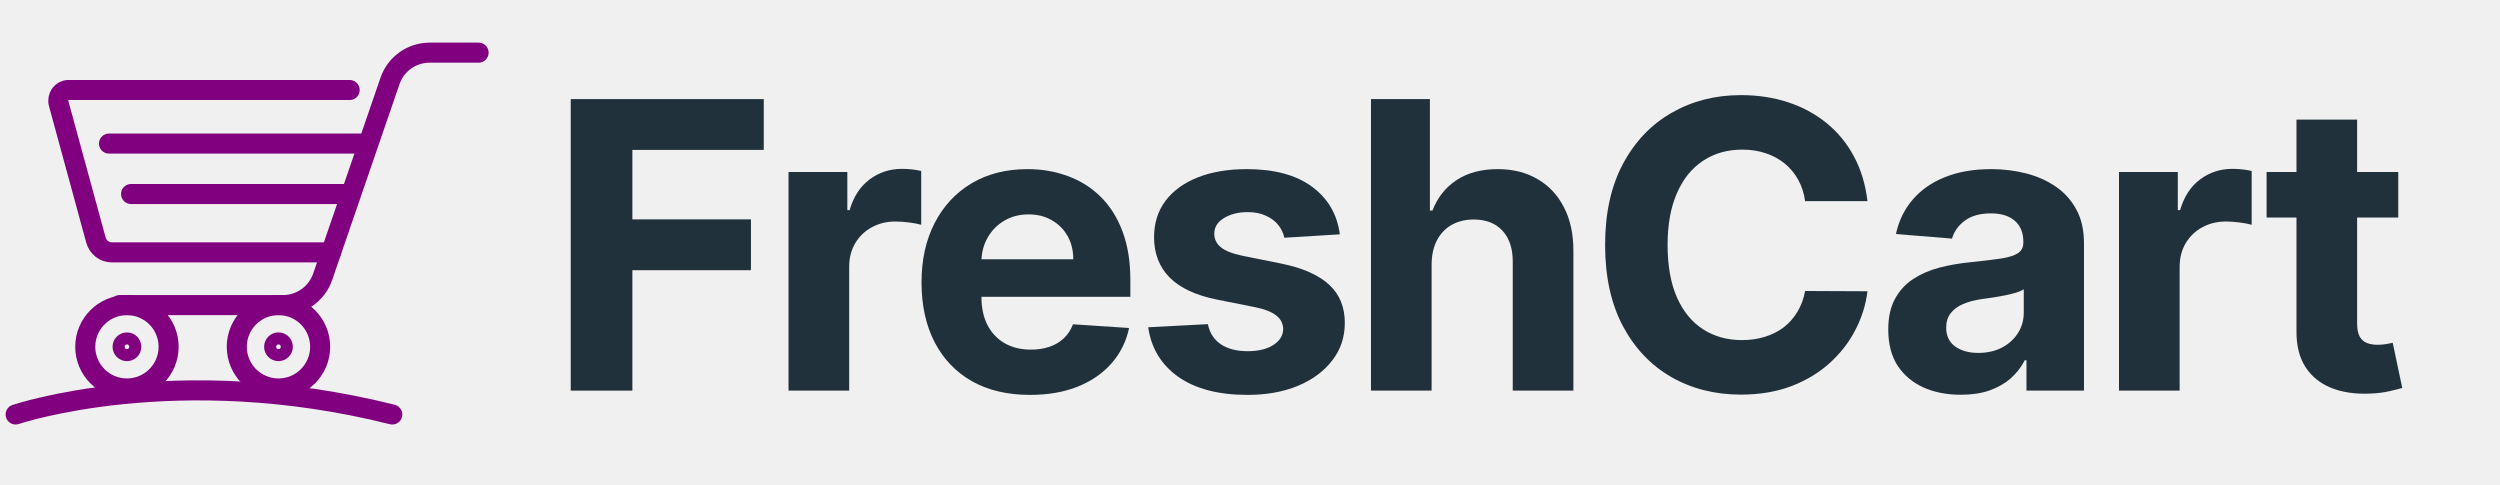
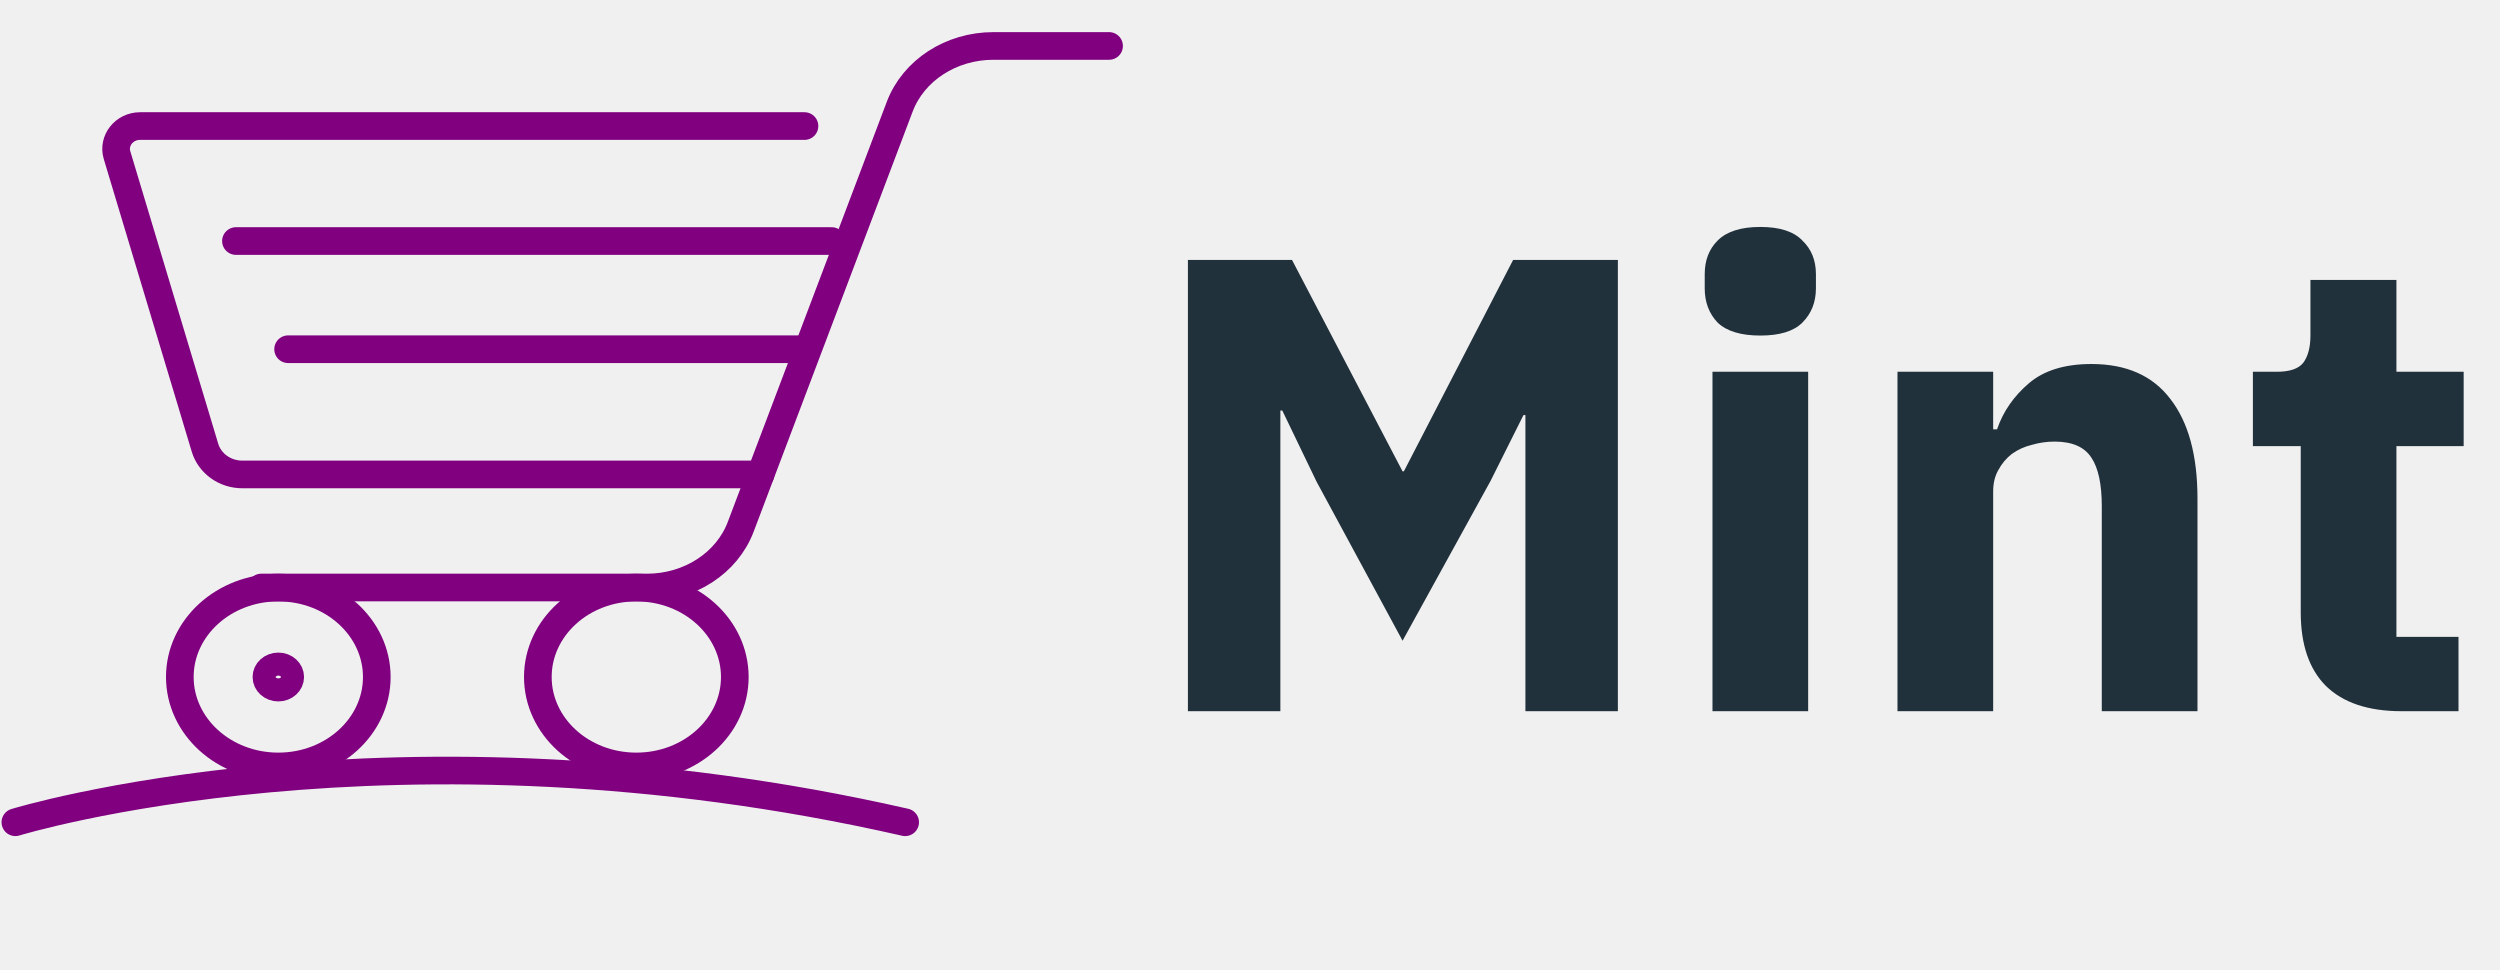
- <svg xmlns="http://www.w3.org/2000/svg" width="160" height="31" viewBox="0 0 160 31" fill="none">
-   <path d="M8.123 24.862C9.597 24.862 10.791 23.667 10.791 22.194C10.791 20.721 9.597 19.526 8.123 19.526C6.65 19.526 5.456 20.721 5.456 22.194C5.456 23.667 6.65 24.862 8.123 24.862Z" stroke="#800080" stroke-width="1.283" stroke-miterlimit="10" stroke-linecap="round" />
-   <path d="M6.976 9.189H23.115" stroke="#800080" stroke-width="1.283" stroke-miterlimit="10" stroke-linecap="round" />
-   <path d="M8.389 12.417H22.409" stroke="#800080" stroke-width="1.283" stroke-miterlimit="10" stroke-linecap="round" />
-   <path d="M7.661 19.525H18.114C19.259 19.525 20.278 18.798 20.651 17.714L24.959 5.181C25.331 4.098 26.349 3.37 27.495 3.37H30.629" stroke="#800080" stroke-width="1.283" stroke-miterlimit="10" stroke-linecap="round" />
-   <path d="M8.124 22.579C8.336 22.579 8.509 22.407 8.509 22.194C8.509 21.981 8.336 21.809 8.124 21.809C7.911 21.809 7.738 21.981 7.738 22.194C7.738 22.407 7.911 22.579 8.124 22.579Z" stroke="#800080" stroke-width="1.069" stroke-miterlimit="10" stroke-linecap="round" />
-   <path d="M17.822 24.862C19.296 24.862 20.49 23.667 20.49 22.194C20.49 20.721 19.296 19.526 17.822 19.526C16.349 19.526 15.154 20.721 15.154 22.194C15.154 23.667 16.349 24.862 17.822 24.862Z" stroke="#800080" stroke-width="1.283" stroke-miterlimit="10" stroke-linecap="round" />
-   <path d="M17.822 22.579C18.035 22.579 18.208 22.407 18.208 22.194C18.208 21.981 18.035 21.808 17.822 21.808C17.61 21.808 17.437 21.981 17.437 22.194C17.437 22.407 17.61 22.579 17.822 22.579Z" stroke="#800080" stroke-width="1.069" stroke-miterlimit="10" stroke-linecap="round" />
-   <path d="M21.187 16.152H7.148C6.678 16.152 6.265 15.826 6.136 15.352L3.755 6.629C3.636 6.194 3.947 5.76 4.379 5.76H22.378" stroke="#800080" stroke-width="1.283" stroke-miterlimit="10" stroke-linecap="round" />
-   <path d="M1 26.527C1 26.527 11.26 23.055 25.106 26.527" stroke="#800080" stroke-width="1.283" stroke-miterlimit="10" stroke-linecap="round" />
-   <path d="M36.527 25V6.342H48.881V9.594H40.472V14.04H48.061V17.293H40.472V25H36.527Z" fill="#21313C" />
-   <path d="M50.466 25V11.006H54.229V13.448H54.374C54.63 12.579 55.058 11.923 55.659 11.48C56.26 11.03 56.953 10.806 57.736 10.806C57.931 10.806 58.14 10.818 58.365 10.842C58.59 10.867 58.787 10.9 58.957 10.942V14.386C58.775 14.332 58.523 14.283 58.201 14.24C57.879 14.198 57.584 14.177 57.317 14.177C56.746 14.177 56.236 14.301 55.787 14.55C55.343 14.793 54.991 15.133 54.73 15.571C54.475 16.008 54.347 16.512 54.347 17.083V25H50.466Z" fill="#21313C" />
-   <path d="M65.92 25.273C64.481 25.273 63.242 24.982 62.203 24.399C61.17 23.809 60.375 22.977 59.816 21.902C59.257 20.821 58.978 19.543 58.978 18.067C58.978 16.627 59.257 15.364 59.816 14.277C60.375 13.19 61.161 12.342 62.176 11.735C63.196 11.128 64.392 10.824 65.765 10.824C66.688 10.824 67.548 10.973 68.343 11.27C69.145 11.562 69.844 12.002 70.439 12.591C71.04 13.181 71.508 13.922 71.842 14.814C72.176 15.701 72.343 16.74 72.343 17.93V18.996H60.527V16.591H68.69C68.69 16.032 68.568 15.537 68.325 15.106C68.082 14.675 67.745 14.338 67.314 14.095C66.889 13.846 66.394 13.721 65.829 13.721C65.24 13.721 64.717 13.858 64.262 14.131C63.812 14.398 63.46 14.76 63.205 15.215C62.95 15.665 62.819 16.166 62.813 16.718V19.005C62.813 19.698 62.941 20.296 63.196 20.8C63.457 21.304 63.825 21.693 64.298 21.966C64.772 22.239 65.334 22.376 65.984 22.376C66.415 22.376 66.81 22.315 67.168 22.194C67.526 22.072 67.833 21.89 68.088 21.647C68.343 21.404 68.538 21.107 68.671 20.755L72.261 20.991C72.079 21.854 71.705 22.607 71.14 23.251C70.582 23.889 69.859 24.387 68.972 24.745C68.091 25.097 67.074 25.273 65.92 25.273Z" fill="#21313C" />
-   <path d="M85.749 14.997L82.196 15.215C82.135 14.912 82.005 14.638 81.804 14.395C81.604 14.146 81.34 13.949 81.012 13.803C80.69 13.651 80.304 13.575 79.855 13.575C79.253 13.575 78.746 13.703 78.333 13.958C77.92 14.207 77.714 14.541 77.714 14.96C77.714 15.294 77.847 15.577 78.115 15.807C78.382 16.038 78.84 16.224 79.49 16.363L82.023 16.873C83.383 17.153 84.398 17.602 85.066 18.222C85.734 18.841 86.068 19.655 86.068 20.663C86.068 21.581 85.798 22.385 85.257 23.078C84.723 23.77 83.988 24.311 83.052 24.699C82.123 25.082 81.051 25.273 79.837 25.273C77.984 25.273 76.508 24.888 75.409 24.116C74.316 23.339 73.675 22.282 73.486 20.946L77.304 20.745C77.419 21.31 77.698 21.741 78.142 22.039C78.585 22.331 79.153 22.476 79.846 22.476C80.526 22.476 81.072 22.346 81.486 22.085C81.904 21.817 82.117 21.474 82.123 21.055C82.117 20.703 81.968 20.414 81.677 20.19C81.385 19.959 80.936 19.783 80.328 19.661L77.905 19.178C76.538 18.905 75.521 18.431 74.853 17.757C74.191 17.083 73.86 16.224 73.86 15.179C73.86 14.28 74.103 13.505 74.589 12.856C75.081 12.206 75.77 11.705 76.657 11.352C77.55 11 78.594 10.824 79.791 10.824C81.558 10.824 82.949 11.197 83.963 11.945C84.984 12.692 85.579 13.709 85.749 14.997Z" fill="#21313C" />
-   <path d="M91.623 16.91V25H87.742V6.342H91.514V13.475H91.678C91.994 12.649 92.504 12.002 93.209 11.535C93.913 11.061 94.797 10.824 95.86 10.824C96.832 10.824 97.679 11.037 98.402 11.462C99.13 11.881 99.695 12.485 100.096 13.275C100.503 14.058 100.703 14.997 100.697 16.09V25H96.816V16.782C96.822 15.92 96.604 15.249 96.16 14.769C95.723 14.289 95.11 14.049 94.32 14.049C93.792 14.049 93.324 14.162 92.917 14.386C92.516 14.611 92.2 14.939 91.969 15.37C91.745 15.795 91.629 16.308 91.623 16.91Z" fill="#21313C" />
-   <path d="M119.518 12.874H115.527C115.454 12.358 115.306 11.899 115.081 11.498C114.856 11.091 114.568 10.745 114.215 10.46C113.863 10.174 113.456 9.955 112.994 9.804C112.539 9.652 112.044 9.576 111.509 9.576C110.544 9.576 109.703 9.816 108.986 10.296C108.269 10.769 107.713 11.462 107.319 12.373C106.924 13.278 106.726 14.377 106.726 15.671C106.726 17.001 106.924 18.119 107.319 19.023C107.72 19.928 108.278 20.612 108.995 21.073C109.712 21.535 110.541 21.766 111.482 21.766C112.011 21.766 112.499 21.696 112.949 21.556C113.404 21.416 113.808 21.213 114.161 20.946C114.513 20.672 114.804 20.341 115.035 19.953C115.272 19.564 115.436 19.121 115.527 18.623L119.518 18.641C119.414 19.497 119.156 20.323 118.743 21.119C118.336 21.909 117.787 22.616 117.094 23.242C116.408 23.861 115.588 24.353 114.634 24.718C113.687 25.076 112.615 25.255 111.418 25.255C109.754 25.255 108.266 24.878 106.954 24.125C105.648 23.372 104.616 22.282 103.857 20.855C103.104 19.427 102.727 17.699 102.727 15.671C102.727 13.636 103.11 11.905 103.875 10.478C104.64 9.05 105.679 7.963 106.991 7.216C108.303 6.463 109.778 6.087 111.418 6.087C112.499 6.087 113.502 6.238 114.425 6.542C115.354 6.846 116.177 7.289 116.894 7.872C117.61 8.449 118.194 9.157 118.643 9.995C119.099 10.833 119.39 11.793 119.518 12.874Z" fill="#21313C" />
-   <path d="M125.494 25.264C124.601 25.264 123.806 25.109 123.107 24.799C122.409 24.484 121.856 24.019 121.449 23.406C121.048 22.786 120.848 22.015 120.848 21.091C120.848 20.314 120.991 19.661 121.276 19.133C121.562 18.604 121.95 18.179 122.442 17.857C122.934 17.535 123.493 17.293 124.119 17.128C124.75 16.965 125.412 16.849 126.105 16.782C126.919 16.697 127.575 16.618 128.073 16.545C128.571 16.466 128.932 16.351 129.157 16.199C129.381 16.047 129.494 15.823 129.494 15.525V15.47C129.494 14.893 129.312 14.447 128.947 14.131C128.589 13.815 128.079 13.657 127.417 13.657C126.718 13.657 126.162 13.812 125.749 14.122C125.336 14.426 125.063 14.808 124.929 15.27L121.34 14.978C121.522 14.128 121.88 13.393 122.415 12.774C122.949 12.148 123.639 11.668 124.483 11.334C125.333 10.994 126.317 10.824 127.435 10.824C128.212 10.824 128.956 10.915 129.667 11.097C130.384 11.28 131.018 11.562 131.571 11.945C132.13 12.327 132.57 12.819 132.892 13.421C133.214 14.016 133.375 14.729 133.375 15.562V25H129.694V23.059H129.585C129.36 23.497 129.06 23.882 128.683 24.216C128.306 24.544 127.854 24.803 127.325 24.991C126.797 25.173 126.187 25.264 125.494 25.264ZM126.606 22.586C127.177 22.586 127.681 22.473 128.118 22.249C128.555 22.018 128.899 21.708 129.148 21.319C129.397 20.931 129.521 20.49 129.521 19.998V18.513C129.4 18.592 129.233 18.665 129.02 18.732C128.814 18.793 128.58 18.85 128.319 18.905C128.057 18.954 127.796 18.999 127.535 19.042C127.274 19.078 127.037 19.111 126.824 19.142C126.369 19.209 125.971 19.315 125.631 19.461C125.291 19.607 125.027 19.804 124.838 20.053C124.65 20.296 124.556 20.6 124.556 20.964C124.556 21.492 124.747 21.896 125.13 22.176C125.519 22.449 126.011 22.586 126.606 22.586Z" fill="#21313C" />
-   <path d="M135.616 25V11.006H139.379V13.448H139.525C139.78 12.579 140.208 11.923 140.809 11.48C141.411 11.03 142.103 10.806 142.886 10.806C143.081 10.806 143.29 10.818 143.515 10.842C143.74 10.867 143.937 10.9 144.107 10.942V14.386C143.925 14.332 143.673 14.283 143.351 14.24C143.029 14.198 142.735 14.177 142.467 14.177C141.896 14.177 141.386 14.301 140.937 14.55C140.493 14.793 140.141 15.133 139.88 15.571C139.625 16.008 139.497 16.512 139.497 17.083V25H135.616Z" fill="#21313C" />
-   <path d="M153.489 11.006V13.922H145.062V11.006H153.489ZM146.975 7.654H150.856V20.7C150.856 21.058 150.911 21.337 151.02 21.538C151.129 21.732 151.281 21.869 151.476 21.948C151.676 22.027 151.907 22.066 152.168 22.066C152.35 22.066 152.532 22.051 152.715 22.021C152.897 21.984 153.036 21.957 153.134 21.939L153.744 24.827C153.55 24.888 153.276 24.957 152.924 25.036C152.572 25.121 152.144 25.173 151.64 25.191C150.704 25.228 149.884 25.103 149.18 24.818C148.481 24.532 147.938 24.089 147.549 23.488C147.16 22.886 146.969 22.127 146.975 21.21V7.654Z" fill="#21313C" />
+ <svg xmlns="http://www.w3.org/2000/svg" width="116" height="45" viewBox="0 0 116 45" fill="none">
+   <g clip-path="url(#clip0_9_8)">
+     <path d="M12.914 35.563C15.437 35.563 17.483 33.705 17.483 31.413C17.483 29.121 15.437 27.263 12.914 27.263C10.39 27.263 8.344 29.121 8.344 31.413C8.344 33.705 10.39 35.563 12.914 35.563Z" stroke="#800080" stroke-width="1.283" stroke-miterlimit="10" stroke-linecap="round" />
+     <path d="M10.948 11.184H38.59" stroke="#800080" stroke-width="1.283" stroke-miterlimit="10" stroke-linecap="round" />
+     <path d="M13.368 16.204H37.382" stroke="#800080" stroke-width="1.283" stroke-miterlimit="10" stroke-linecap="round" />
+     <path d="M12.122 27.261H30.025C31.985 27.261 33.732 26.13 34.369 24.445L41.748 4.948C42.386 3.263 44.13 2.132 46.093 2.132H51.461" stroke="#800080" stroke-width="1.283" stroke-miterlimit="10" stroke-linecap="round" />
+     <path d="M12.914 32.012C13.278 32.012 13.574 31.744 13.574 31.413C13.574 31.082 13.278 30.814 12.914 30.814C12.549 30.814 12.254 31.082 12.254 31.413C12.254 31.744 12.549 32.012 12.914 32.012Z" stroke="#800080" stroke-width="1.069" stroke-miterlimit="10" stroke-linecap="round" />
+     <path d="M29.525 35.563C32.049 35.563 34.095 33.705 34.095 31.413C34.095 29.121 32.049 27.263 29.525 27.263C27.002 27.263 24.956 29.121 24.956 31.413C24.956 33.705 27.002 35.563 29.525 35.563Z" stroke="#800080" stroke-width="1.283" stroke-miterlimit="10" stroke-linecap="round" />
+     <path d="M35.289 22.014H11.243C10.438 22.014 9.731 21.507 9.51 20.77L5.431 7.2C5.227 6.524 5.761 5.849 6.501 5.849H37.328" stroke="#800080" stroke-width="1.283" stroke-miterlimit="10" stroke-linecap="round" />
+     <path d="M0.713 38.153C0.713 38.153 18.286 32.753 42 38.153" stroke="#800080" stroke-width="1.283" stroke-miterlimit="10" stroke-linecap="round" />
+     <path d="M70.779 19.26H70.689L69.159 22.32L65.079 29.73L61.089 22.35L59.499 19.05H59.409V33H55.119V12.06H59.949L65.079 21.87H65.139L70.209 12.06H75.069V33H70.779V19.26ZM81.679 15.57C80.779 15.57 80.119 15.37 79.699 14.97C79.299 14.55 79.099 14.02 79.099 13.38V12.72C79.099 12.08 79.299 11.56 79.699 11.16C80.119 10.74 80.779 10.53 81.679 10.53C82.579 10.53 83.229 10.74 83.629 11.16C84.049 11.56 84.259 12.08 84.259 12.72V13.38C84.259 14.02 84.049 14.55 83.629 14.97C83.229 15.37 82.579 15.57 81.679 15.57ZM79.459 17.25H83.899V33H79.459V17.25ZM88.043 33V17.25H92.483V19.92H92.663C92.943 19.1 93.433 18.39 94.133 17.79C94.833 17.19 95.803 16.89 97.043 16.89C98.663 16.89 99.883 17.43 100.703 18.51C101.543 19.59 101.963 21.13 101.963 23.13V33H97.523V23.49C97.523 22.47 97.363 21.72 97.043 21.24C96.723 20.74 96.153 20.49 95.333 20.49C94.973 20.49 94.623 20.54 94.283 20.64C93.943 20.72 93.633 20.86 93.353 21.06C93.093 21.26 92.883 21.51 92.723 21.81C92.563 22.09 92.483 22.42 92.483 22.8V33H88.043ZM111.434 33C109.894 33 108.724 32.61 107.924 31.83C107.144 31.05 106.754 29.91 106.754 28.41V20.7H104.534V17.25H105.644C106.244 17.25 106.654 17.11 106.874 16.83C107.094 16.53 107.204 16.11 107.204 15.57V12.99H111.194V17.25H114.314V20.7H111.194V29.55H114.074V33H111.434Z" fill="#21313C" />
+   </g>
+   <defs>
+     <clipPath id="clip0_9_8">
+       <rect width="115.809" height="45" fill="white" />
+     </clipPath>
+   </defs>
</svg>
